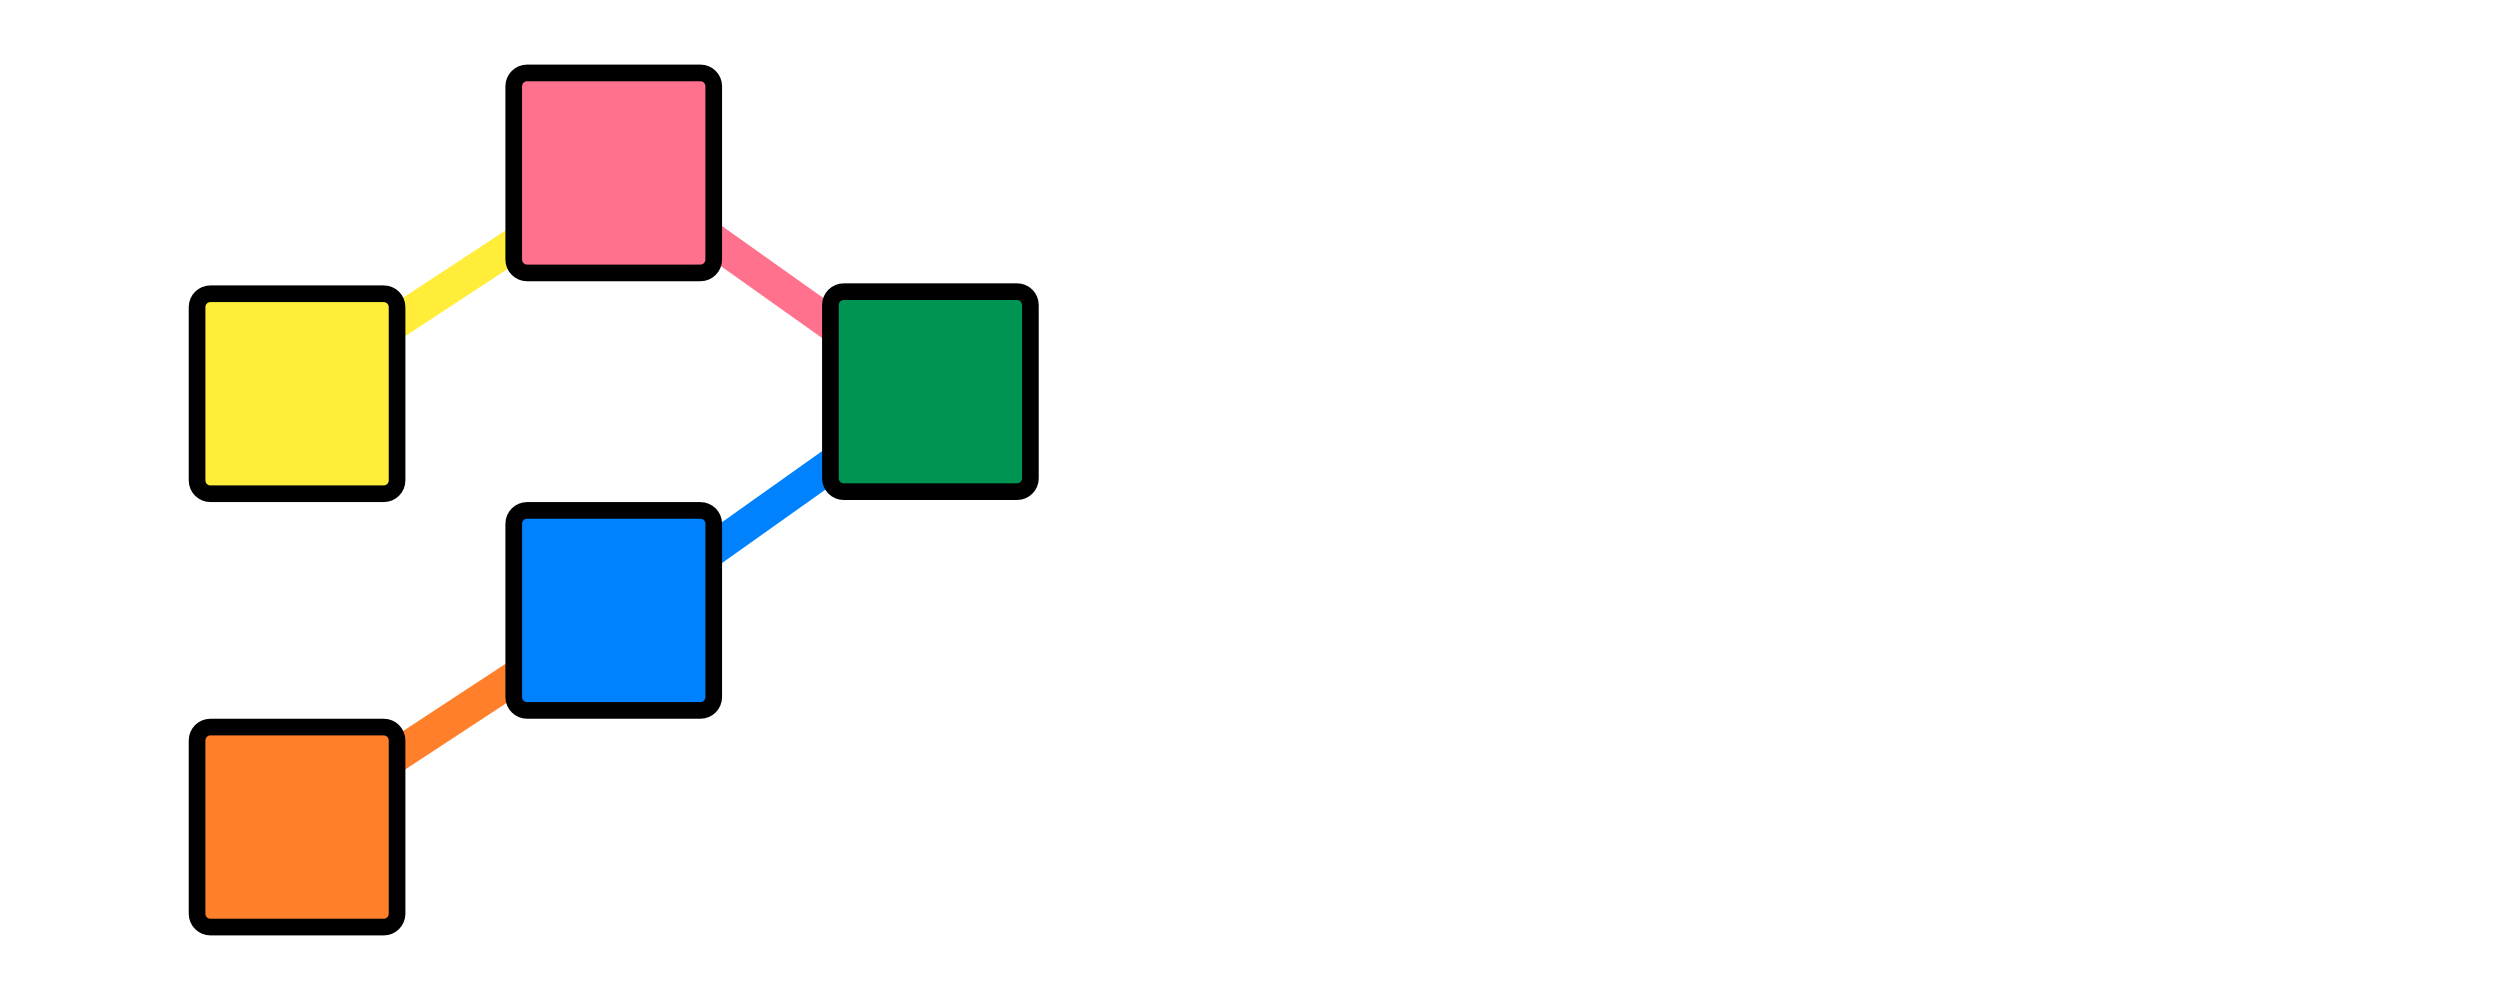
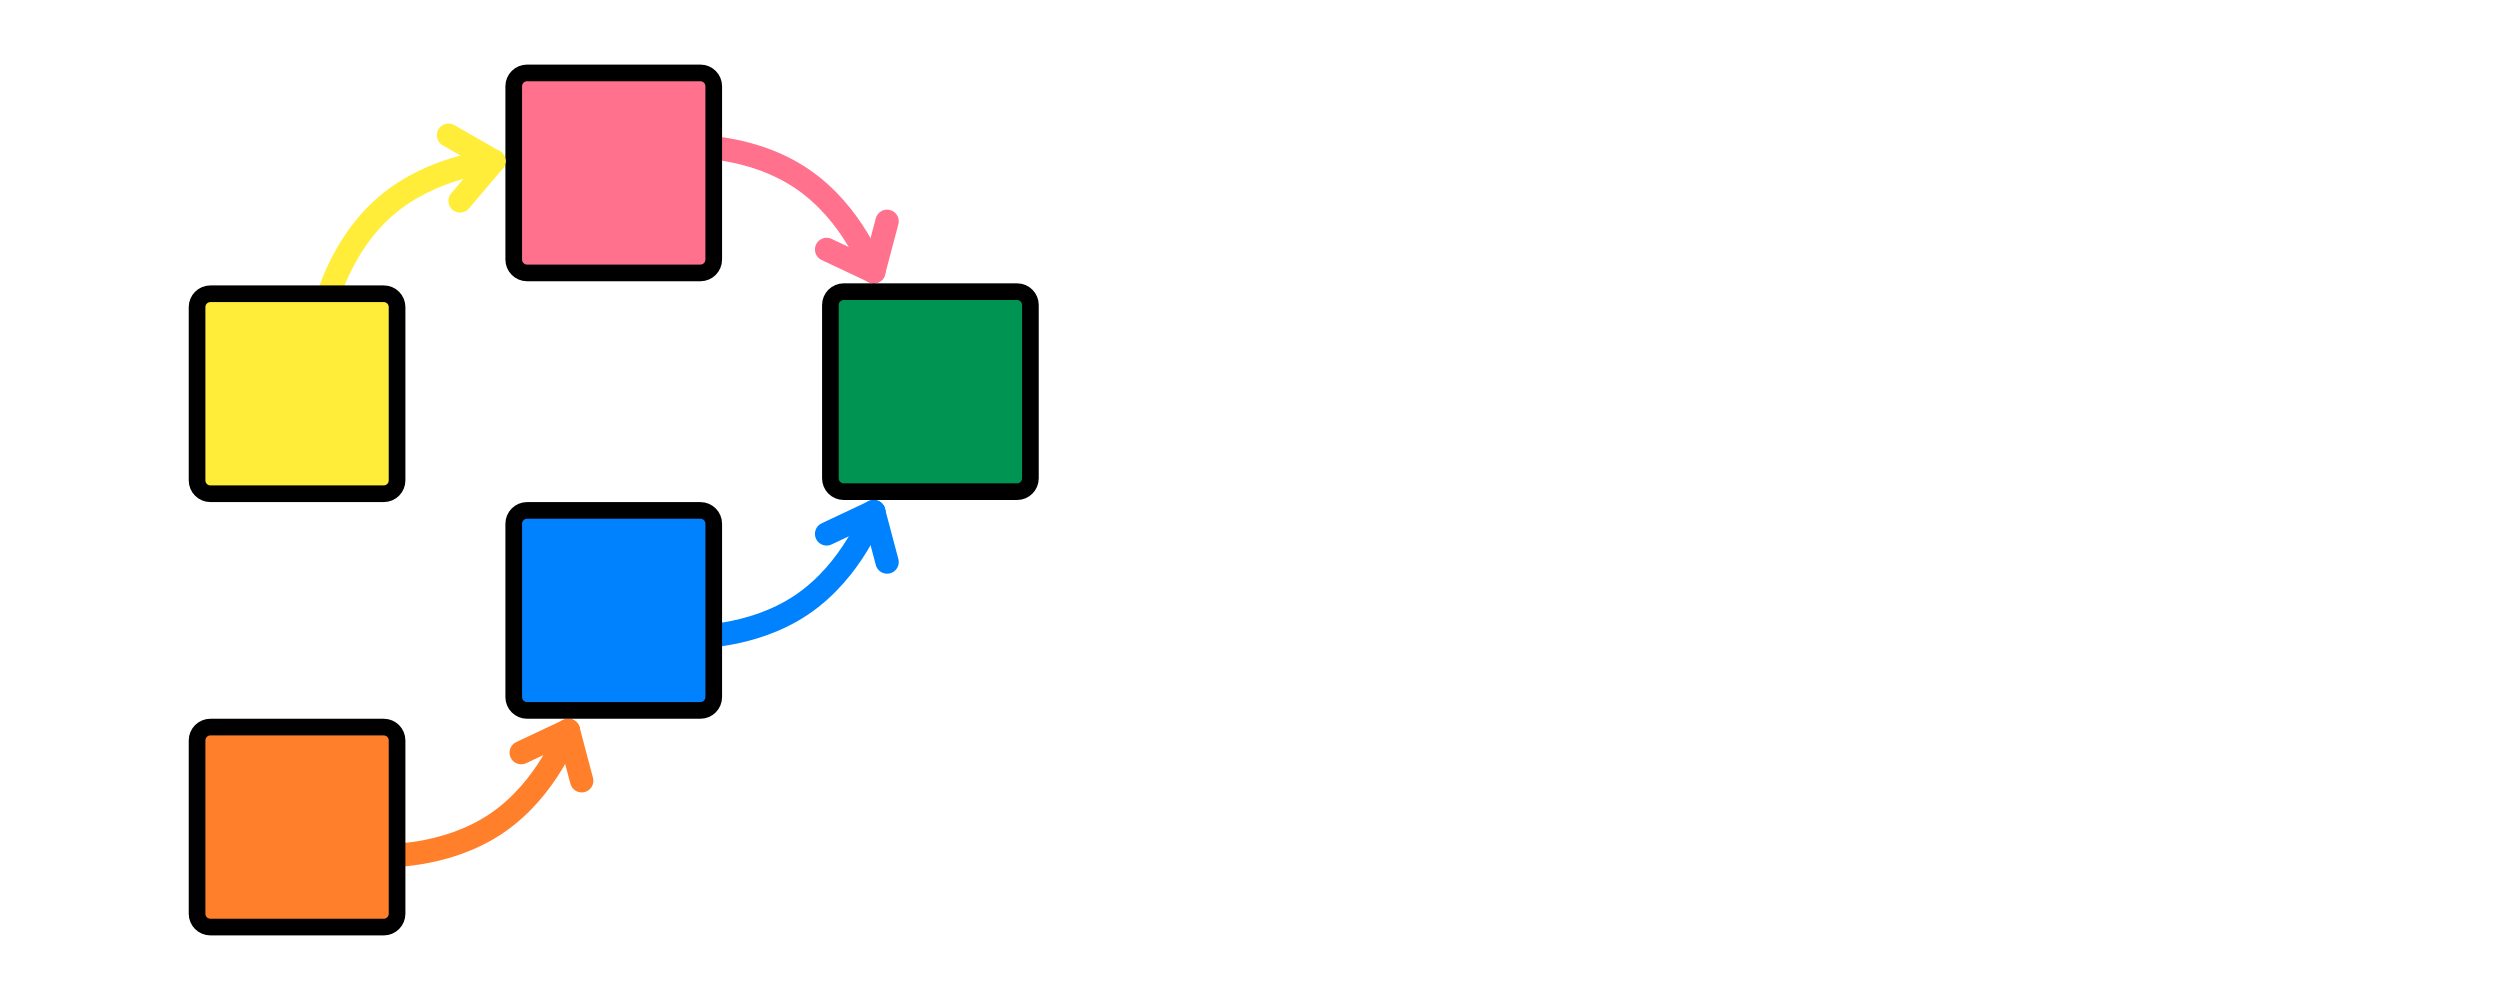
<svg xmlns="http://www.w3.org/2000/svg" version="1.1" id="svg2" width="1500" height="600" viewBox="0 0 1500 600">
  <defs id="defs6" />
  <g id="g10">
    <rect style="fill:#0082ff;fill-opacity:1;stroke:none;stroke-width:10;stroke-linecap:round;stroke-linejoin:round;stroke-miterlimit:4;stroke-dasharray:none" id="rect1054" width="100" height="100" x="-100" y="-100" />
    <rect style="fill:#0082ff;fill-opacity:1;stroke:none;stroke-width:10;stroke-linecap:round;stroke-linejoin:round;stroke-miterlimit:4;stroke-dasharray:none" id="rect1056" width="100" height="100" x="1500" y="-100" />
    <rect style="fill:#0082ff;fill-opacity:1;stroke:none;stroke-width:10;stroke-linecap:round;stroke-linejoin:round;stroke-miterlimit:4;stroke-dasharray:none" id="rect1058" width="100" height="100" x="1500" y="600" />
    <rect style="fill:#0082ff;fill-opacity:1;stroke:none;stroke-width:10;stroke-linecap:round;stroke-linejoin:round;stroke-miterlimit:4;stroke-dasharray:none" id="rect1060" width="100" height="100" x="-100" y="600" />
  </g>
-   <g id="layer2" style="display:none">
-     <path id="path923-7" style="display:inline;fill:#000000;stroke-width:1" d="m 828.91,434.304 c -1.779,-0.15 -3.647,0.678 -4.492,2.297 -1.034,1.802 -0.88,4.405 0.71,5.832 1.873,1.295 4.101,1.936 6.194,2.784 6.615,2.472 13.366,4.571 19.895,7.274 5.809,2.375 11.621,4.768 17.236,7.577 5.484,3.09 10.774,6.516 16.021,9.99 0.555,0.372 1.107,0.75 1.653,1.134 -3.48,1.84 -6.524,4.38 -9.587,6.825 -4.098,3.449 -8.164,6.937 -12.39,10.231 -7.213,5.828 -15.059,10.897 -21.734,17.371 -2.963,2.934 -5.831,6.416 -6.386,10.693 -0.491,2.833 0.512,5.957 2.87,7.692 0.971,0.793 2.184,1.162 3.293,1.71 1.699,-0.289 3.46,-0.687 4.897,-1.688 2.766,-1.947 4.319,-5.068 6.748,-7.363 5.343,-5.397 11.635,-9.716 17.248,-14.813 5.475,-4.753 10.672,-9.808 16.06,-14.656 2.4,-2.163 5.007,-4.164 8.035,-5.363 2.608,-1.197 5.472,-2.354 7.224,-4.746 1.198,-1.69 1.564,-4.101 0.428,-5.92 -1.76,-2.946 -4.417,-5.21 -6.98,-7.435 -6.036,-4.992 -12.603,-9.347 -19.529,-13.004 -8.632,-4.421 -17.678,-7.98 -26.829,-11.169 -5.906,-1.983 -11.858,-3.943 -18.011,-5.005 -0.854,-0.117 -1.71,-0.23 -2.572,-0.247 z m 32.175,31.342 c -2.406,0.107 -4.662,1.076 -6.964,1.697 -1.648,0.476 -3.285,1.048 -4.94,1.464 -15.484,-1.064 -30.959,-2.324 -46.478,-2.767 -14.29,-0.478 -28.592,-0.361 -42.882,0.07 -33.329,0.763 -66.702,0.253 -100.055,-0.671 -11.101,-0.284 -22.204,-0.611 -33.303,-0.869 -6.918,0.872 -13.811,1.963 -20.757,2.591 -2.95,0.231 -5.978,0.274 -8.849,0.197 -9.587,-0.24 -19.198,-0.811 -28.777,-0.077 -3.129,0.325 -6.41,0.599 -9.206,2.168 -1.607,0.89 -2.671,2.744 -2.327,4.594 0.056,0.677 0.382,1.308 0.632,1.903 -0.286,0.794 0.719,0.714 1.204,0.986 1.514,0.66 3.155,0.196 4.695,-0.074 2.423,-0.341 4.892,-0.34 7.255,-0.334 1.63,0.019 3.475,0.085 5.188,0.138 8.04,0.286 16.065,1 24.113,1.041 6.861,-0.013 13.656,-1.086 20.475,-1.705 3.36,-0.306 6.718,-0.807 10.101,-0.646 27.033,0.447 54.042,1.85 81.079,2.127 16.835,0.214 33.671,-0.102 50.499,-0.618 18.623,-0.562 37.307,0.221 55.978,0.815 11.667,0.398 23.335,0.796 35.002,1.194 4.05,-1.523 8.127,-3.119 12.447,-3.673 2.667,-0.533 5.503,-1.589 7.099,-3.92 0.891,-1.233 0.392,-3.182 -1.063,-3.725 -1.634,-0.764 -3.431,0.07 -5.122,-0.228 -1.752,-0.372 -3.173,-1.77 -5.045,-1.678 z" />
-     <path style="display:inline;fill:#000000;fill-opacity:0;stroke:#0082ff;stroke-width:20;stroke-linecap:butt;stroke-linejoin:round;stroke-miterlimit:4;stroke-dasharray:10, 10;stroke-dashoffset:0;stroke-opacity:1" d="M 1317.472,239.825 1191.536,389.477" id="path1040" />
-     <g id="g125" transform="translate(0,20)" style="display:inline">
+   <g id="layer2">
+     <g id="g913" transform="rotate(124.1326,595.5326,266.1089)" style="display:inline">
+       <path style="display:inline;fill:none;fill-opacity:1;stroke:#ff718d;stroke-width:14;stroke-linecap:round;stroke-linejoin:round;stroke-miterlimit:4;stroke-dasharray:none;stroke-dashoffset:0;stroke-opacity:1" d="m 550.191,382.981 c 0,0 -22,29.743 -22,66.908 0,37.165 22,66.908 22,66.908" id="path907" />
+       <path style="display:inline;fill:#ff718d;fill-opacity:1;stroke:#ff718d;stroke-width:14;stroke-linecap:round;stroke-linejoin:round;stroke-miterlimit:4;stroke-dasharray:none;stroke-opacity:1" d="m 550.191,382.981 4.831,30.883" id="path909" />
+       <path style="display:inline;fill:#ff718d;fill-opacity:1;stroke:#ff718d;stroke-width:14;stroke-linecap:round;stroke-linejoin:round;stroke-miterlimit:4;stroke-dasharray:none;stroke-opacity:1" d="m 550.191,382.981 -29.506,10.318" id="path911" />
+     </g>
+     <rect style="display:inline;fill:#ff718d;fill-opacity:1;stroke:#000000;stroke-width:10;stroke-linecap:round;stroke-linejoin:round;stroke-miterlimit:4;stroke-dasharray:none" id="rect901-6" width="120" height="120" x="308.241" y="43.75" ry="8" />
+     <g id="g943" transform="matrix(-0.5611098,-0.8277414,-0.8277414,0.5611098,966.7334,678.7717)" style="display:inline;stroke:#ff7f2a;stroke-opacity:1">
+       <path style="display:inline;fill:none;fill-opacity:1;stroke:#ff7f2a;stroke-width:14;stroke-linecap:round;stroke-linejoin:round;stroke-miterlimit:4;stroke-dasharray:none;stroke-dashoffset:0;stroke-opacity:1" d="m 550.191,382.981 c 0,0 -22,29.743 -22,66.908 0,37.165 22,66.908 22,66.908" id="path936" />
+       <path style="display:inline;fill:#ff718d;fill-opacity:1;stroke:#ff7f2a;stroke-width:14;stroke-linecap:round;stroke-linejoin:round;stroke-miterlimit:4;stroke-dasharray:none;stroke-opacity:1" d="m 550.191,382.981 4.831,30.883" id="path938" />
+       <path style="display:inline;fill:#ff718d;fill-opacity:1;stroke:#ff7f2a;stroke-width:14;stroke-linecap:round;stroke-linejoin:round;stroke-miterlimit:4;stroke-dasharray:none;stroke-opacity:1" d="m 550.191,382.981 -29.506,10.318" id="path941" />
+     </g>
+     <g id="g918" transform="matrix(-0.5611098,-0.8277414,-0.8277414,0.5611098,1149.961,547.5218)" style="display:inline;stroke:#0082ff;stroke-opacity:1">
+       <path style="display:inline;fill:none;fill-opacity:1;stroke:#0082ff;stroke-width:14;stroke-linecap:round;stroke-linejoin:round;stroke-miterlimit:4;stroke-dasharray:none;stroke-dashoffset:0;stroke-opacity:1" d="m 550.191,382.981 c 0,0 -22,29.743 -22,66.908 0,37.165 22,66.908 22,66.908" id="path912" />
+       <path style="display:inline;fill:#ff718d;fill-opacity:1;stroke:#0082ff;stroke-width:14;stroke-linecap:round;stroke-linejoin:round;stroke-miterlimit:4;stroke-dasharray:none;stroke-opacity:1" d="m 550.191,382.981 4.831,30.883" id="path914" />
+       <path style="display:inline;fill:#ff718d;fill-opacity:1;stroke:#0082ff;stroke-width:14;stroke-linecap:round;stroke-linejoin:round;stroke-miterlimit:4;stroke-dasharray:none;stroke-opacity:1" d="m 550.191,382.981 -29.506,10.318" id="path916" />
+     </g>
+     <rect style="display:inline;fill:#0082ff;fill-opacity:1;stroke:#000000;stroke-width:10;stroke-linecap:round;stroke-linejoin:round;stroke-miterlimit:4;stroke-dasharray:none" id="rect905-2" width="120" height="120" x="308.241" y="306.25" ry="8" />
+     <g id="g934" transform="rotate(49.13258,736.3568,-37.93256)" style="display:inline;stroke:#ffed39;stroke-opacity:1">
+       <path style="display:inline;fill:none;fill-opacity:1;stroke:#ffed39;stroke-width:14;stroke-linecap:round;stroke-linejoin:round;stroke-miterlimit:4;stroke-dasharray:none;stroke-dashoffset:0;stroke-opacity:1" d="m 550.191,382.981 c 0,0 -22,29.743 -22,66.908 0,37.165 22,66.908 22,66.908" id="path928" />
+       <path style="display:inline;fill:#ff718d;fill-opacity:1;stroke:#ffed39;stroke-width:14;stroke-linecap:round;stroke-linejoin:round;stroke-miterlimit:4;stroke-dasharray:none;stroke-opacity:1" d="m 550.191,382.981 4.831,30.883" id="path930" />
+       <path style="display:inline;fill:#ff718d;fill-opacity:1;stroke:#ffed39;stroke-width:14;stroke-linecap:round;stroke-linejoin:round;stroke-miterlimit:4;stroke-dasharray:none;stroke-opacity:1" d="m 550.191,382.981 -29.506,10.318" id="path932" />
+     </g>
+     <rect style="display:inline;fill:#ffed39;fill-opacity:1;stroke:#000000;stroke-width:10;stroke-linecap:round;stroke-linejoin:round;stroke-miterlimit:4;stroke-dasharray:none" id="rect907" width="120" height="120" x="-238.241" y="-296.25" ry="8" transform="scale(-1)" />
+     <rect style="display:inline;fill:#009452;fill-opacity:1;stroke:#000000;stroke-width:10;stroke-linecap:round;stroke-linejoin:round;stroke-miterlimit:4;stroke-dasharray:none" id="rect860-6" width="120" height="120" x="498.241" y="175" ry="8" />
+     <rect style="display:inline;fill:#ff7f2a;fill-opacity:1;stroke:#000000;stroke-width:10;stroke-linecap:round;stroke-linejoin:round;stroke-miterlimit:4;stroke-dasharray:none" id="rect962" width="120" height="120" x="-238.241" y="-556.25" ry="8" transform="scale(-1)" />
+   </g>
+   <g id="layer3" style="display:none">
+     <g id="g959" transform="matrix(-0.5611098,-0.8277414,-0.8277414,0.5611098,1913.479,547.5218)" style="display:inline;stroke:#0082ff;stroke-opacity:1">
+       <path style="display:inline;fill:none;fill-opacity:1;stroke:#0082ff;stroke-width:14;stroke-linecap:butt;stroke-linejoin:round;stroke-miterlimit:4;stroke-dasharray:14, 14;stroke-dashoffset:0;stroke-opacity:1" d="m 550.191,382.981 c 0,0 -22,29.743 -22,66.908 0,37.165 22,66.908 22,66.908" id="path953" />
+       <path style="display:inline;fill:#ff718d;fill-opacity:1;stroke:#0082ff;stroke-width:14;stroke-linecap:round;stroke-linejoin:round;stroke-miterlimit:4;stroke-dasharray:none;stroke-opacity:1" d="m 550.191,382.981 4.831,30.883" id="path955" />
+       <path style="display:inline;fill:#ff718d;fill-opacity:1;stroke:#0082ff;stroke-width:14;stroke-linecap:round;stroke-linejoin:round;stroke-miterlimit:4;stroke-dasharray:none;stroke-opacity:1" d="m 550.191,382.981 -29.506,10.318" id="path957" />
+     </g>
+     <g id="g125" transform="translate(0,20)">
      <g id="g68" transform="translate(-39.57268)">
        <rect style="fill:#0082ff;fill-opacity:1;stroke:#000000;stroke-width:0;stroke-linecap:round;stroke-linejoin:round;stroke-miterlimit:4;stroke-dasharray:none" id="rect909" width="120" height="120" x="1111.332" y="306.25" />
        <rect style="fill:#ff7f2a;fill-opacity:1;stroke:#000000;stroke-width:0;stroke-linecap:round;stroke-linejoin:round;stroke-miterlimit:4;stroke-dasharray:none" id="rect911" width="120" height="120" x="1111.332" y="426.25" />
        <rect style="fill:none;fill-opacity:1;stroke:#000000;stroke-width:10;stroke-linecap:round;stroke-linejoin:round;stroke-miterlimit:4;stroke-dasharray:none" id="rect917-3" width="120" height="240" x="1111.332" y="306.25" ry="8" />
      </g>
    </g>
-     <path style="display:inline;fill:#ff718d;fill-opacity:1;stroke:#ff718d;stroke-width:20;stroke-linecap:butt;stroke-linejoin:round;stroke-miterlimit:4;stroke-dasharray:10, 10;stroke-dashoffset:0;stroke-opacity:1" d="M 1188.522,86.728 1317.472,233.641" id="path1042" />
-     <g id="g119" transform="translate(0,-20)" style="display:inline">
+     <g id="g951" transform="rotate(124.1326,977.2916,468.5276)" style="display:inline">
+       <path style="display:inline;fill:none;fill-opacity:1;stroke:#ff718d;stroke-width:14;stroke-linecap:butt;stroke-linejoin:round;stroke-miterlimit:4;stroke-dasharray:14, 14;stroke-dashoffset:0;stroke-opacity:1" d="m 550.191,382.981 c 0,0 -22,29.743 -22,66.908 0,37.165 22,66.908 22,66.908" id="path945" />
+       <path style="display:inline;fill:#ff718d;fill-opacity:1;stroke:#ff718d;stroke-width:14;stroke-linecap:round;stroke-linejoin:round;stroke-miterlimit:4;stroke-dasharray:none;stroke-opacity:1" d="m 550.191,382.981 4.831,30.883" id="path947" />
+       <path style="display:inline;fill:#ff718d;fill-opacity:1;stroke:#ff718d;stroke-width:14;stroke-linecap:round;stroke-linejoin:round;stroke-miterlimit:4;stroke-dasharray:none;stroke-opacity:1" d="m 550.191,382.981 -29.506,10.318" id="path949" />
+     </g>
+     <g id="g119" transform="translate(-5.0067902e-5,-20)">
      <rect style="fill:#ff718d;fill-opacity:1;stroke:#000000;stroke-width:0;stroke-linecap:round;stroke-linejoin:round;stroke-miterlimit:4;stroke-dasharray:none" id="rect70" width="120" height="120" x="1071.759" y="43.75" />
-       <rect style="fill:#ffed39;fill-opacity:1;stroke:#000000;stroke-width:0;stroke-linecap:round;stroke-linejoin:round;stroke-miterlimit:4;stroke-dasharray:none" id="rect72" width="120" height="120" x="1071.759" y="163.75" />
+       <rect style="fill:#ffed39;fill-opacity:1;stroke:#ffed39;stroke-width:0;stroke-linecap:round;stroke-linejoin:round;stroke-miterlimit:4;stroke-dasharray:none;stroke-opacity:1" id="rect72" width="120" height="120" x="1071.759" y="163.75" />
      <rect style="fill:none;fill-opacity:1;stroke:#000000;stroke-width:10;stroke-linecap:round;stroke-linejoin:round;stroke-miterlimit:4;stroke-dasharray:none" id="rect74" width="120" height="240" x="1071.759" y="43.75" ry="8" />
    </g>
-     <rect style="display:inline;fill:#009452;fill-opacity:1;stroke:#000000;stroke-width:10;stroke-linecap:round;stroke-linejoin:round;stroke-miterlimit:4;stroke-dasharray:none" id="rect1052" width="120" height="120" x="1261.759" y="175" ry="8" />
-   </g>
-   <g id="layer3" style="display:inline">
-     <path style="fill:#ffed39;fill-opacity:1;stroke:#ff7f2a;stroke-width:20;stroke-linecap:round;stroke-linejoin:round;stroke-miterlimit:4;stroke-dasharray:none;stroke-opacity:1" d="M 172.708,495.93 370.339,366.25" id="path1020" />
-     <path style="fill:#000000;fill-opacity:0;stroke:#0082ff;stroke-width:20;stroke-linecap:butt;stroke-linejoin:round;stroke-miterlimit:4;stroke-dasharray:none;stroke-dashoffset:0;stroke-opacity:1" d="M 553.954,239.825 365.492,373.641" id="path870-6" />
-     <path style="fill:#ff718d;fill-opacity:1;stroke:#ff718d;stroke-width:20;stroke-linecap:butt;stroke-linejoin:round;stroke-miterlimit:4;stroke-dasharray:none;stroke-dashoffset:0;stroke-opacity:1" d="M 365.492,99.825 553.954,233.641" id="path868-0" />
-     <path style="fill:#ffed39;fill-opacity:1;stroke:#ffed39;stroke-width:20;stroke-linecap:round;stroke-linejoin:round;stroke-miterlimit:4;stroke-dasharray:none;stroke-opacity:1" d="M 172.708,235.93 370.339,106.25" id="path1022" />
-     <rect style="fill:#ff718d;fill-opacity:1;stroke:#000000;stroke-width:10;stroke-linecap:round;stroke-linejoin:round;stroke-miterlimit:4;stroke-dasharray:none" id="rect901-6" width="120" height="120" x="308.241" y="43.75" ry="8" />
-     <rect style="fill:#0082ff;fill-opacity:1;stroke:#000000;stroke-width:10;stroke-linecap:round;stroke-linejoin:round;stroke-miterlimit:4;stroke-dasharray:none" id="rect905-2" width="120" height="120" x="308.241" y="306.25" ry="8" />
-     <rect style="fill:#ffed39;fill-opacity:1;stroke:#000000;stroke-width:10;stroke-linecap:round;stroke-linejoin:round;stroke-miterlimit:4;stroke-dasharray:none" id="rect907" width="120" height="120" x="-238.241" y="-296.25" ry="8" transform="scale(-1)" />
-     <rect style="fill:#009452;fill-opacity:1;stroke:#000000;stroke-width:10;stroke-linecap:round;stroke-linejoin:round;stroke-miterlimit:4;stroke-dasharray:none" id="rect860-6" width="120" height="120" x="498.241" y="175" ry="8" />
-     <rect style="fill:#ff7f2a;fill-opacity:1;stroke:#000000;stroke-width:10;stroke-linecap:round;stroke-linejoin:round;stroke-miterlimit:4;stroke-dasharray:none" id="rect962" width="120" height="120" x="-238.241" y="-556.25" ry="8" transform="scale(-1)" />
+     <rect style="fill:#009452;fill-opacity:1;stroke:#000000;stroke-width:10;stroke-linecap:round;stroke-linejoin:round;stroke-miterlimit:4;stroke-dasharray:none" id="rect1052" width="120" height="120" x="1261.759" y="175" ry="8" />
+     <g id="g946" transform="rotate(90,772.5402,522.3489)" style="display:inline;stroke:#000000">
+       <path style="display:inline;fill:#ff718d;fill-opacity:1;stroke:#000000;stroke-width:14;stroke-linecap:round;stroke-linejoin:round;stroke-miterlimit:4;stroke-dasharray:none;stroke-opacity:1" d="m 550.191,382.981 v 133.816" id="path940" />
+       <path style="display:inline;fill:#ff718d;fill-opacity:1;stroke:#000000;stroke-width:14;stroke-linecap:round;stroke-linejoin:round;stroke-miterlimit:4;stroke-dasharray:none;stroke-opacity:1" d="m 550.191,382.981 20.012,24.012" id="path942" />
+       <path style="display:inline;fill:#ff718d;fill-opacity:1;stroke:#000000;stroke-width:14;stroke-linecap:round;stroke-linejoin:round;stroke-miterlimit:4;stroke-dasharray:none;stroke-opacity:1" d="m 550.191,382.981 -20.012,24.012" id="path944" />
+     </g>
  </g>
</svg>
